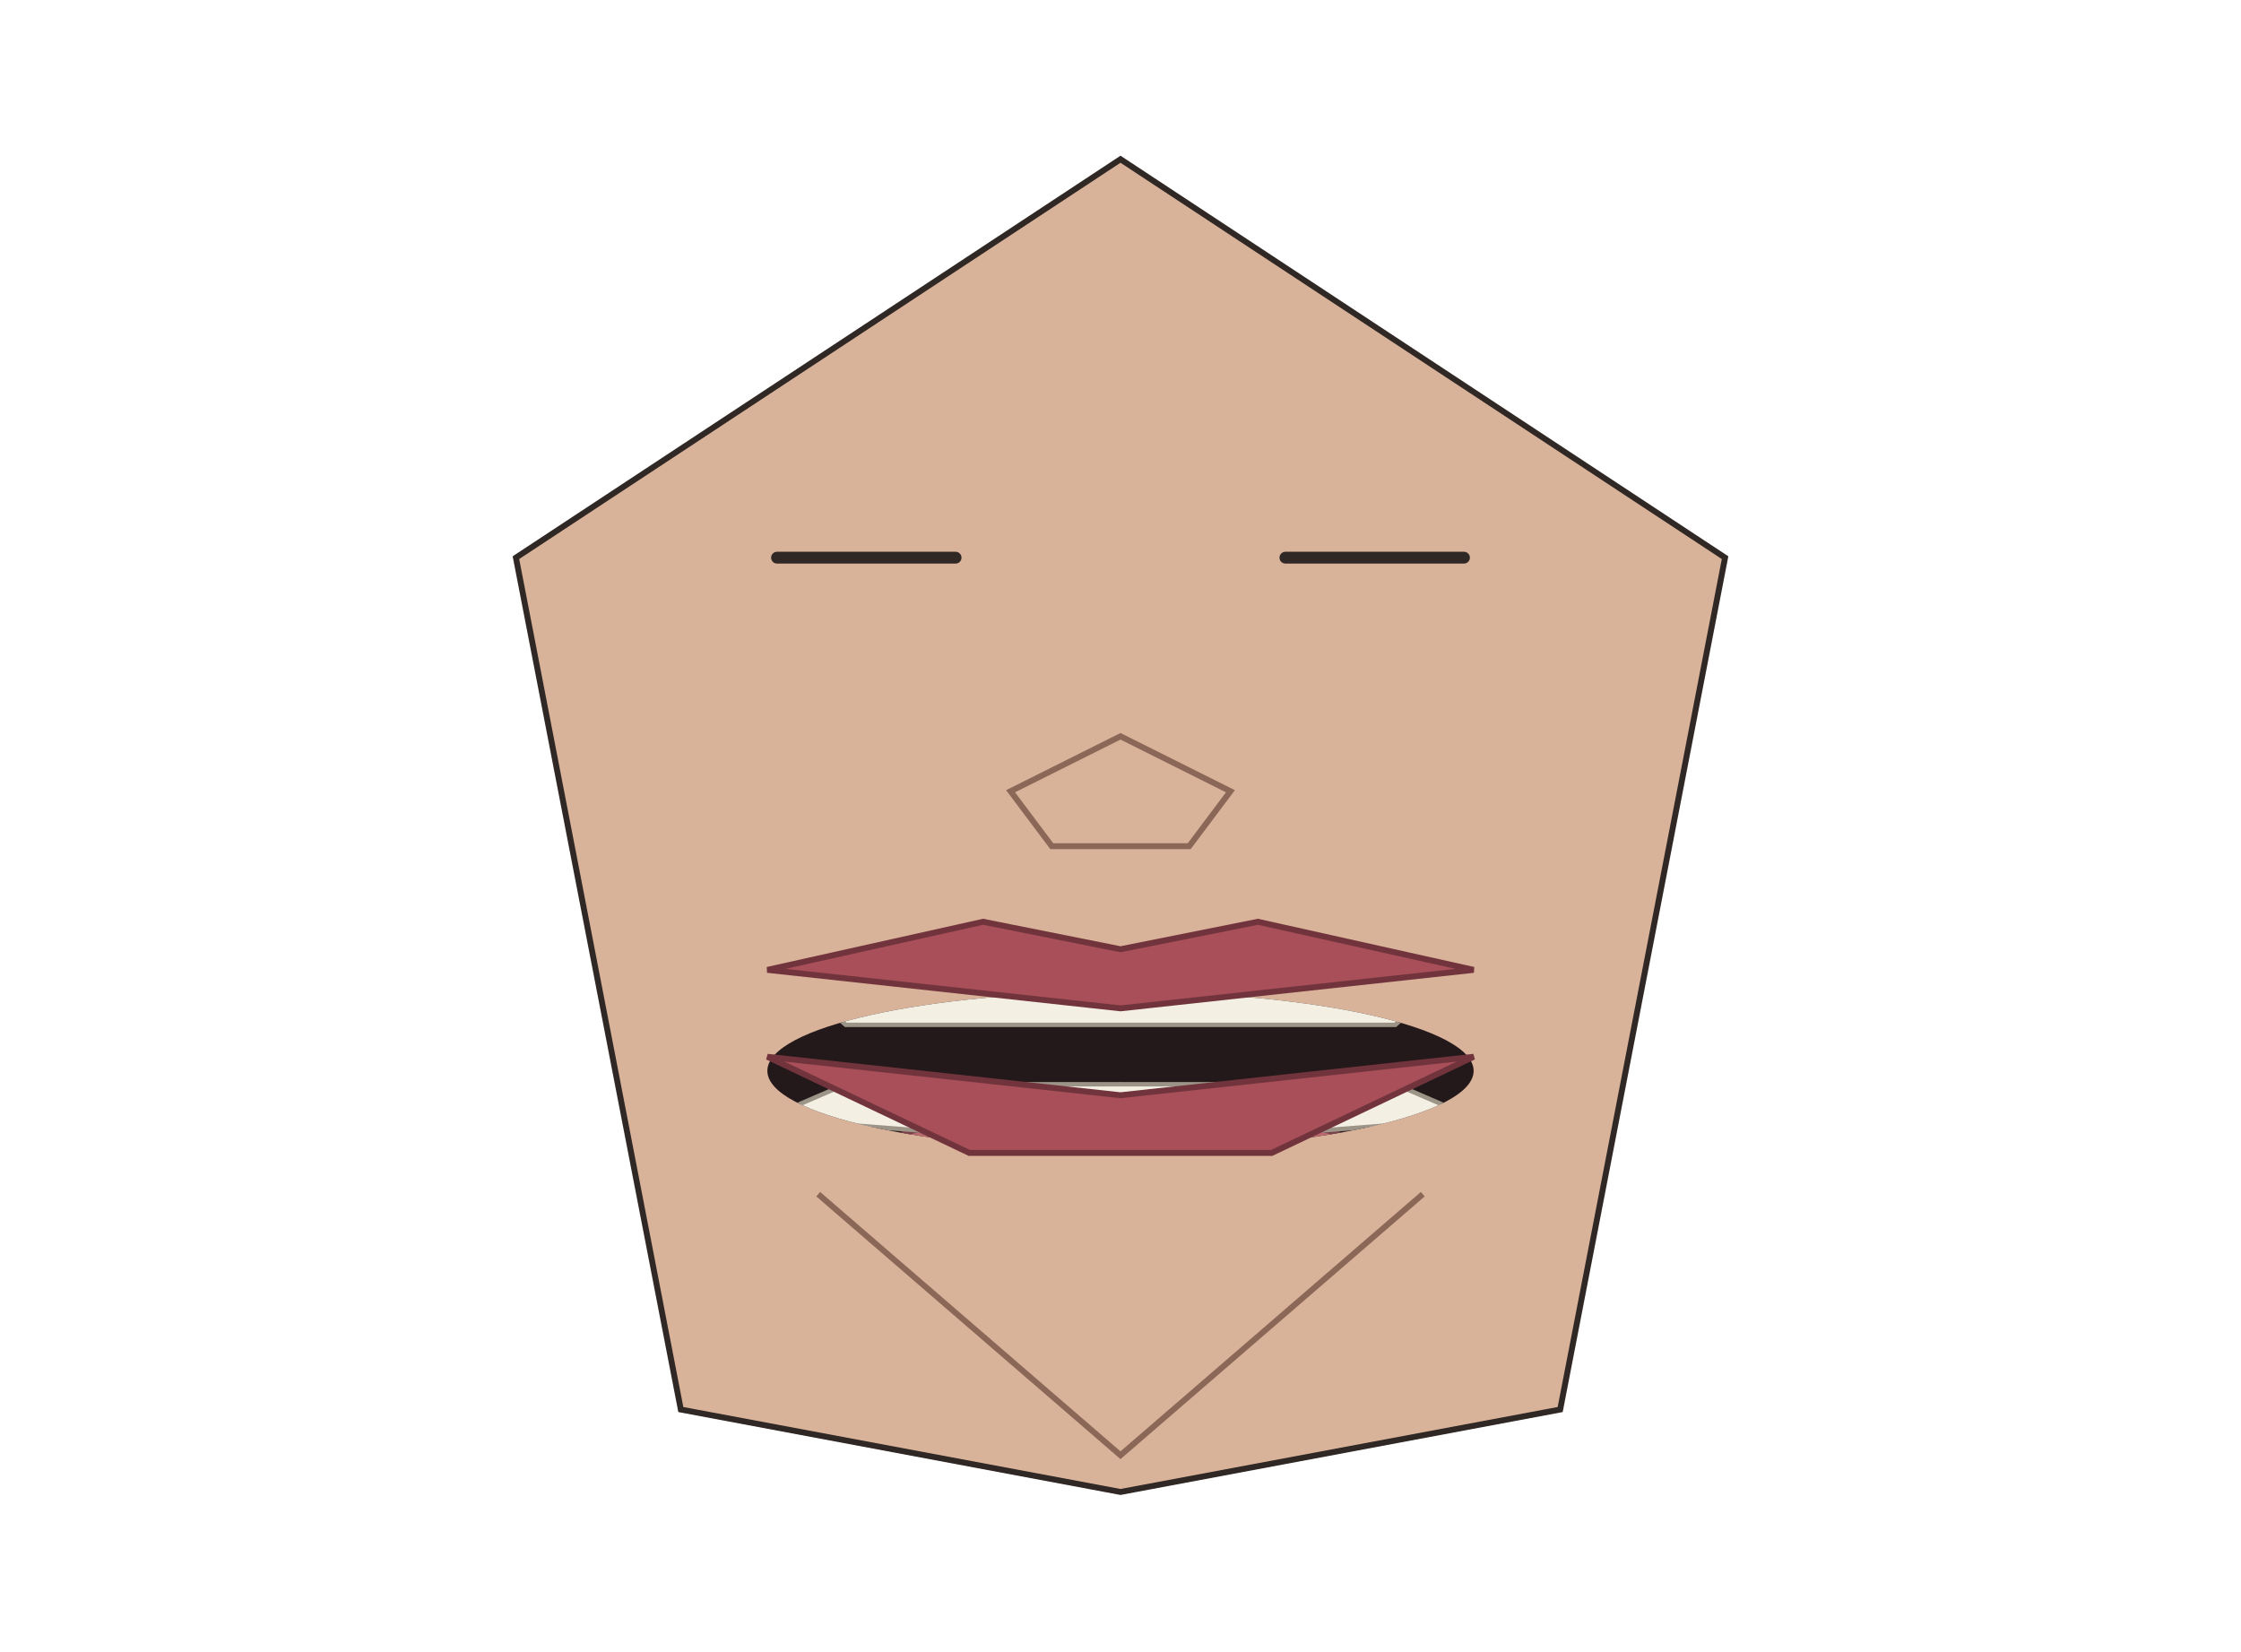
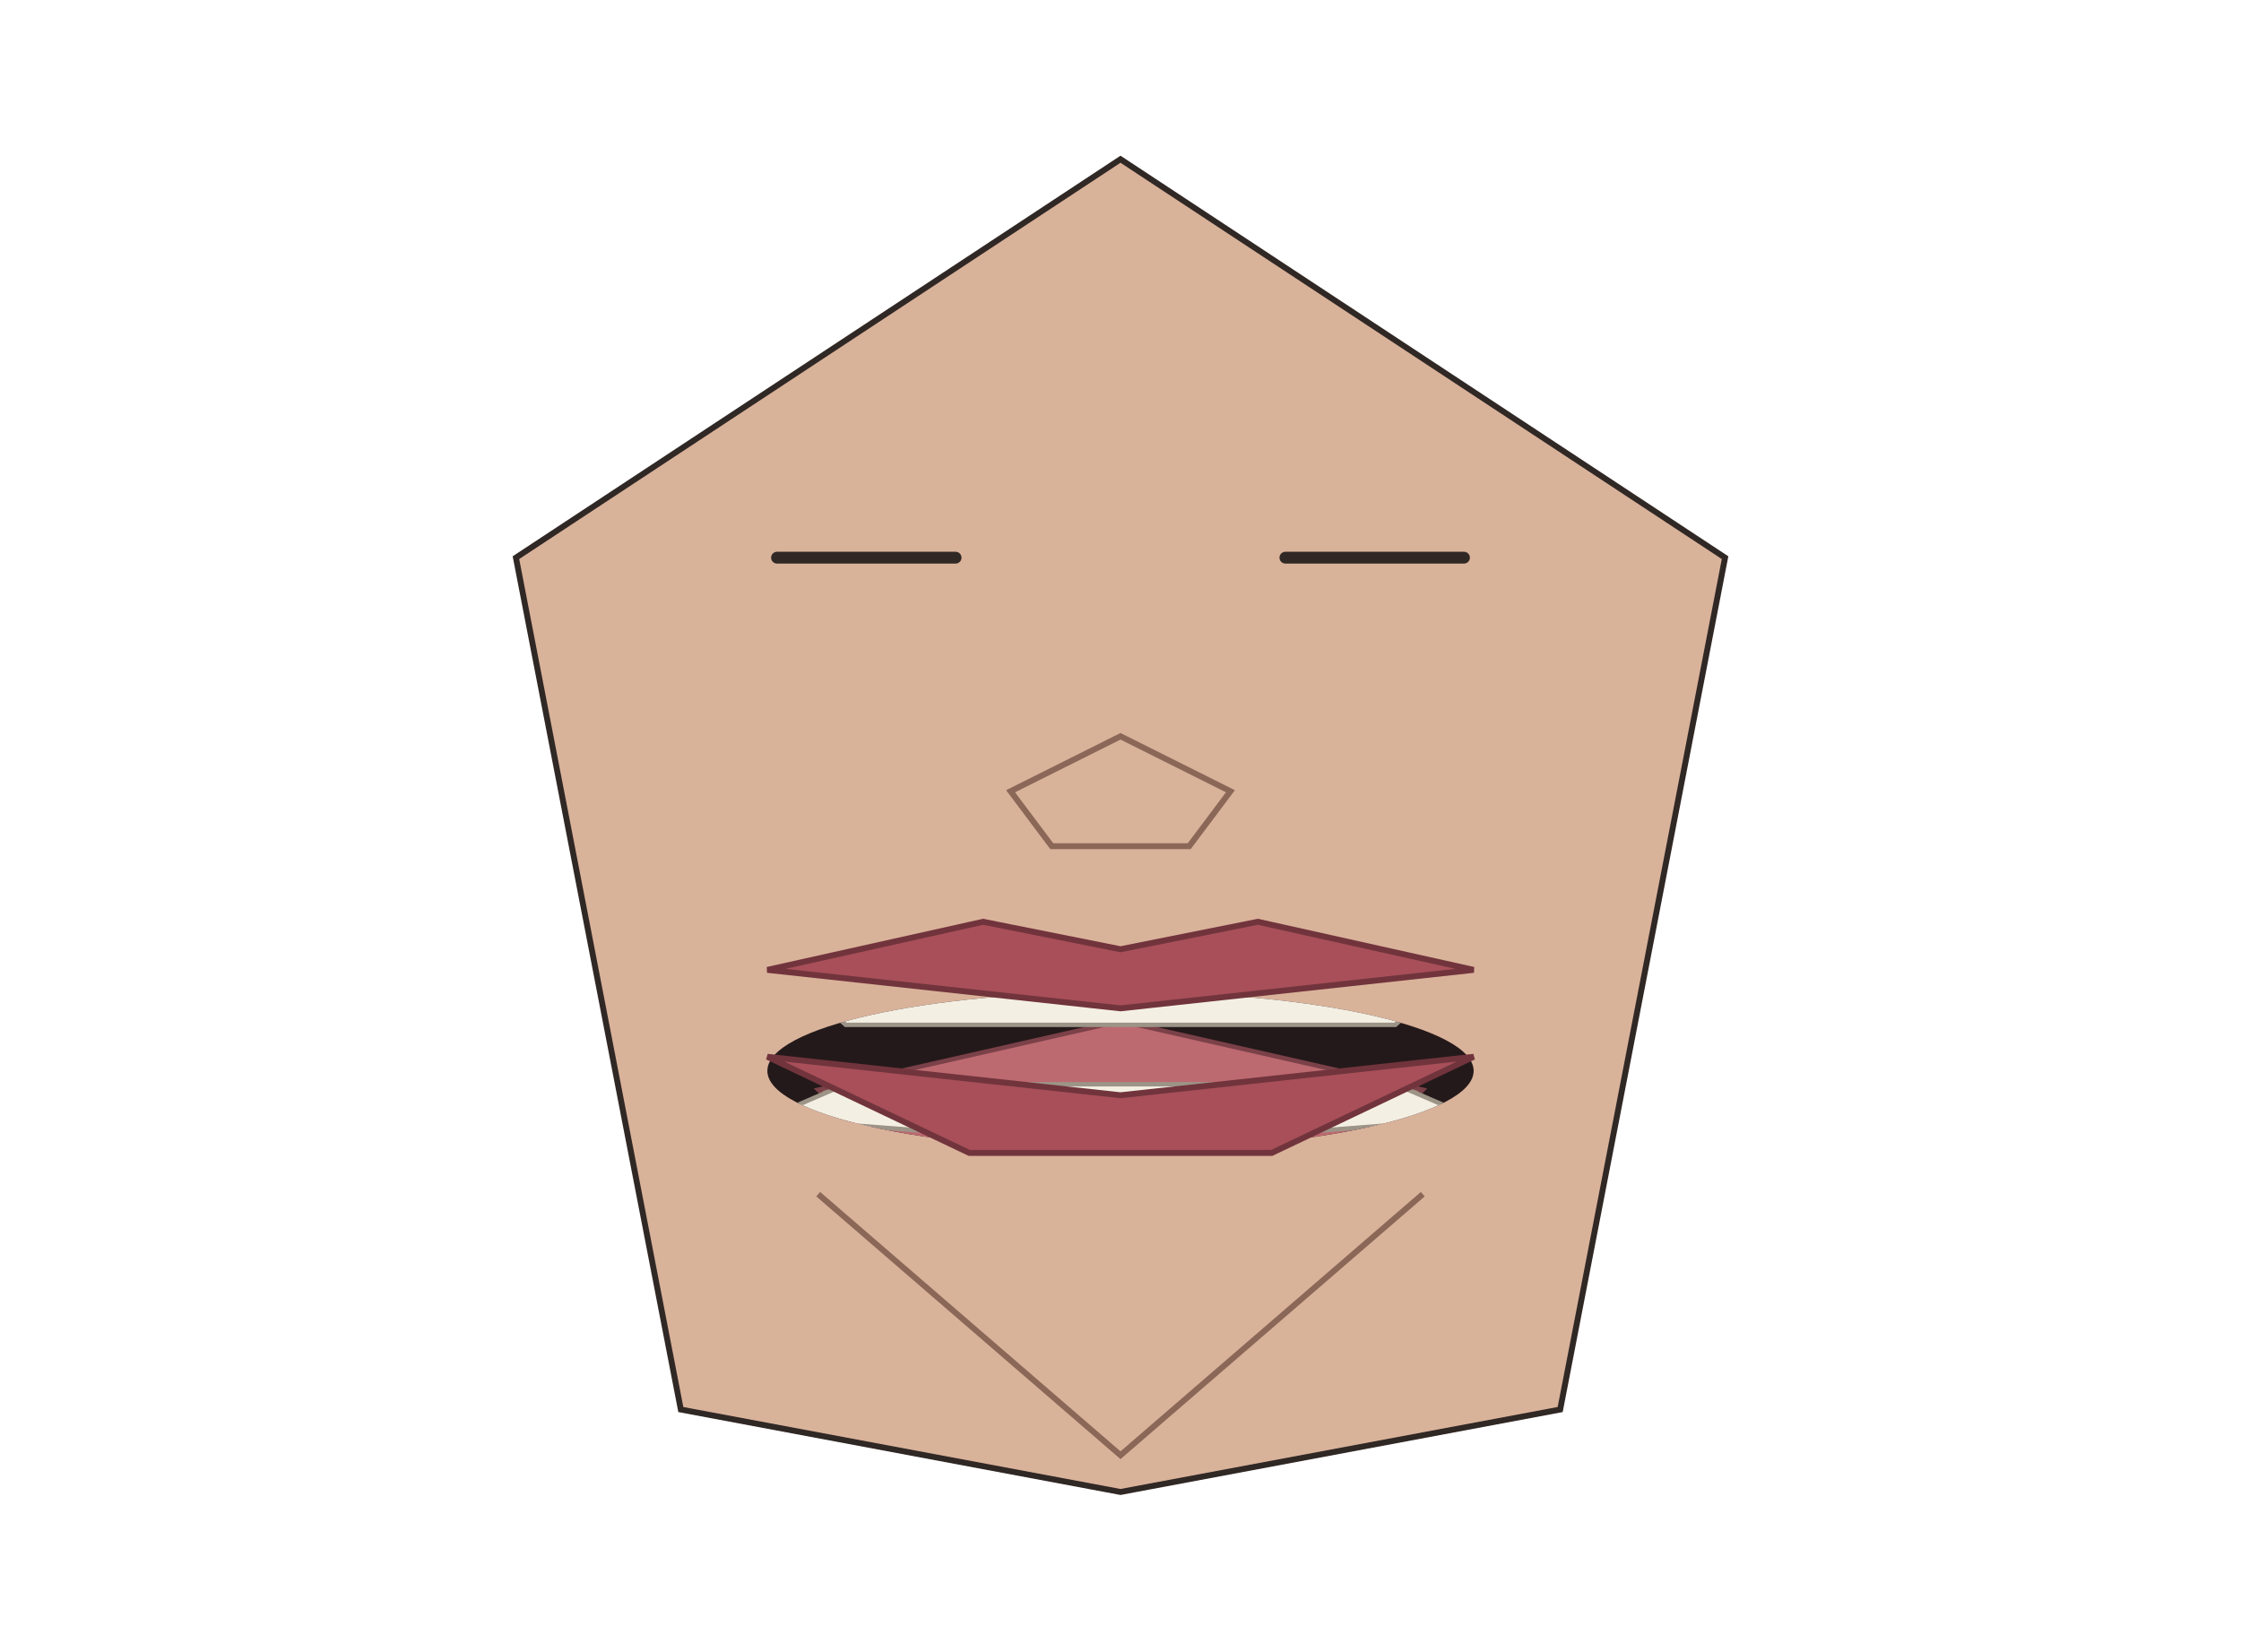
<svg xmlns="http://www.w3.org/2000/svg" viewBox="0 0 760 560" role="img" aria-label="Frontal tract view">
  <style>
.f-face{fill:#d9b29a;stroke:#302825;stroke-width:2}.f-nose,.f-chin{fill:none;stroke:#8b6758;stroke-width:2}
.f-upper-lip,.f-lower-lip{fill:#a84f59;stroke:#71343c;stroke-width:2}.f-aperture{fill:#24191a}
.f-upper-teeth,.f-lower-teeth{fill:#f4efe3;stroke:#9c9487;stroke-width:1.5}.f-tongue{fill:#bd6970;stroke:#7b4148;stroke-width:1.5}
.f-eyes{fill:none;stroke:#302825;stroke-width:4;stroke-linecap:round}.f-label{font:11px ui-monospace,monospace;fill:#8b817d}
</style>
  <defs>
    <clipPath id="f-mouth">
      <ellipse cx="380.00" cy="363.18" rx="119.76" ry="26.79" />
    </clipPath>
  </defs>
  <path d="M380.00,54.00 L585.03,189.13 L529.11,478.04 L380.00,506.00 L230.89,478.04 L174.97,189.13 Z" class="f-face" />
  <ellipse cx="380.00" cy="363.18" rx="119.76" ry="26.79" class="f-aperture" />
-   <path d="M277.48,391.02 L380.00,367.72 L482.52,391.02 L454.56,418.98 L305.44,418.98 Z" class="f-tongue" clip-path="url(#f-mouth)" />
+   <path d="M277.48,369.58 L380.00,346.29 L482.52,369.58 L454.56,397.54 L305.44,397.54 Z" class="f-tongue" clip-path="url(#f-mouth)" />
  <path d="M268.63,331.26 L380.00,324.27 L491.37,331.26 L473.20,347.57 L286.80,347.57 Z" class="f-upper-teeth" clip-path="url(#f-mouth)" />
  <path d="M259.78,379.37 L380.00,388.69 L500.22,379.37 L473.20,367.72 L286.80,367.72 Z" class="f-lower-teeth" clip-path="url(#f-mouth)" />
  <path d="M277.48,405.00 L380.00,493.54 L482.52,405.00" class="f-chin" />
  <path d="M342.72,268.35 L380.00,249.71 L417.28,268.35 L403.30,286.99 L356.70,286.99 Z" class="f-nose" />
  <path d="M263.51,189.13 L324.08,189.13" class="f-eyes" />
  <path d="M435.92,189.13 L496.49,189.13" class="f-eyes" />
  <path d="M260.24,328.93 L333.40,312.62 L380.00,321.94 L426.60,312.62 L499.76,328.93 L380.00,341.98 Z" class="f-upper-lip" />
  <path d="M260.24,358.40 L380.00,371.45 L499.76,358.40 L431.26,391.02 L328.74,391.02 Z" class="f-lower-lip" />
</svg>
